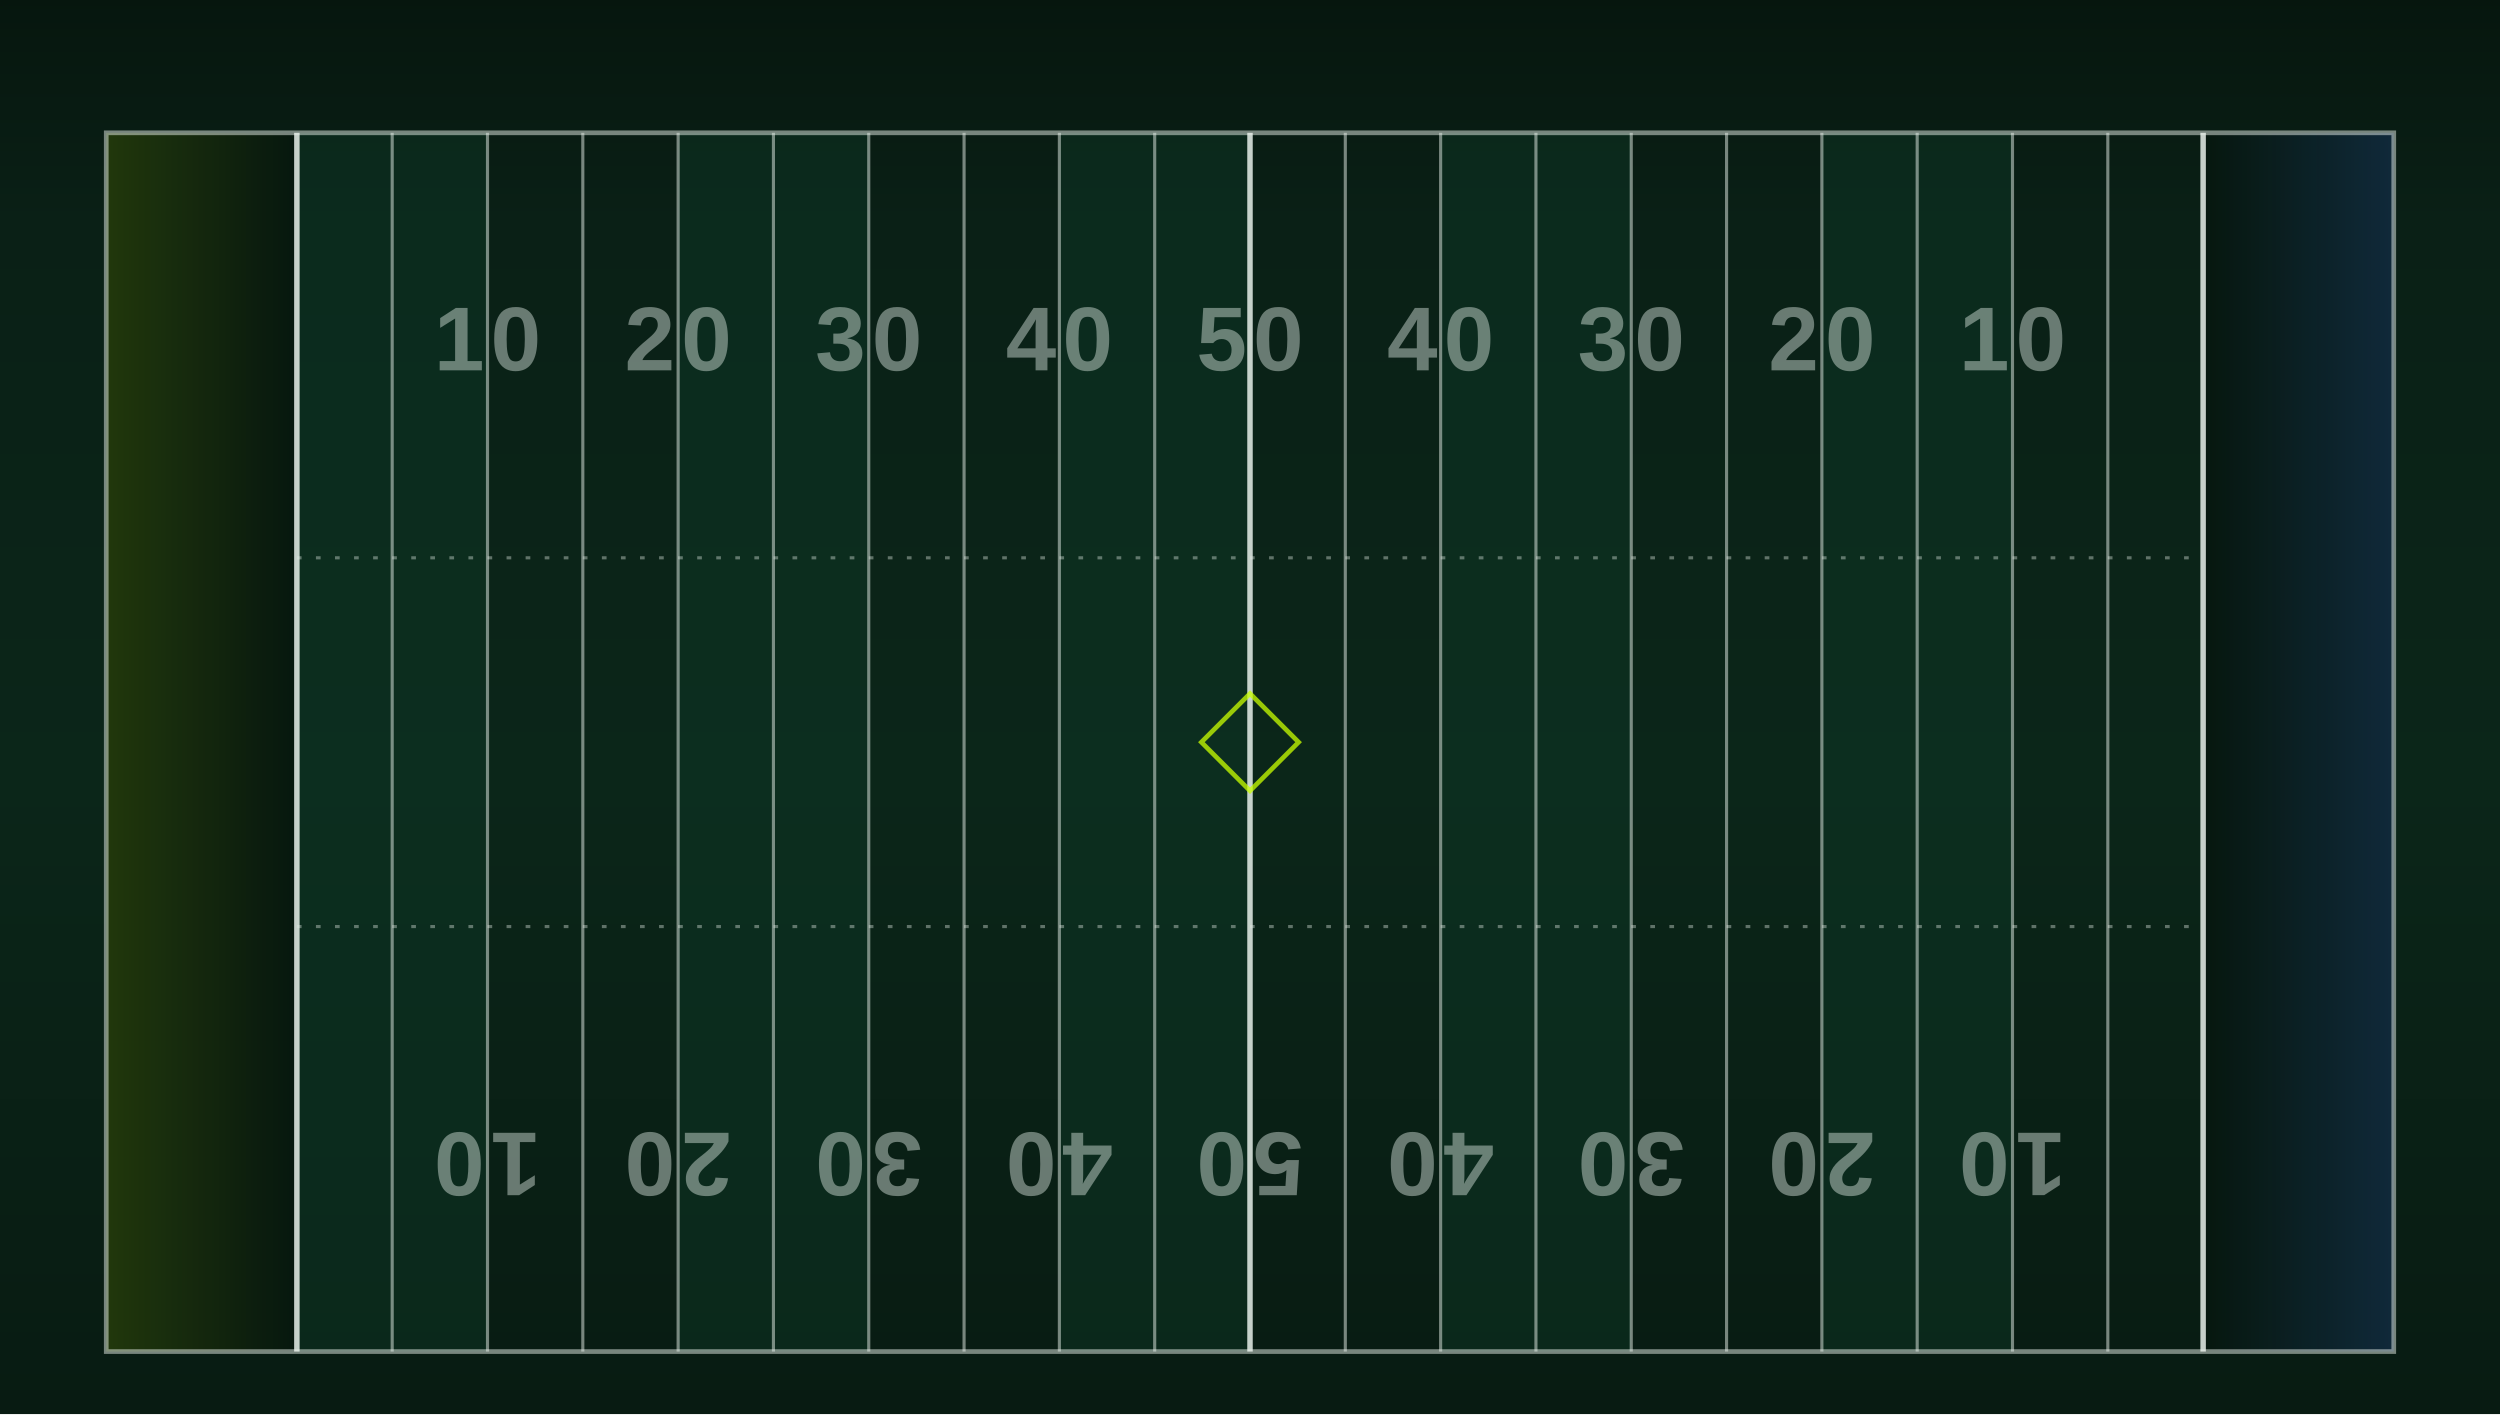
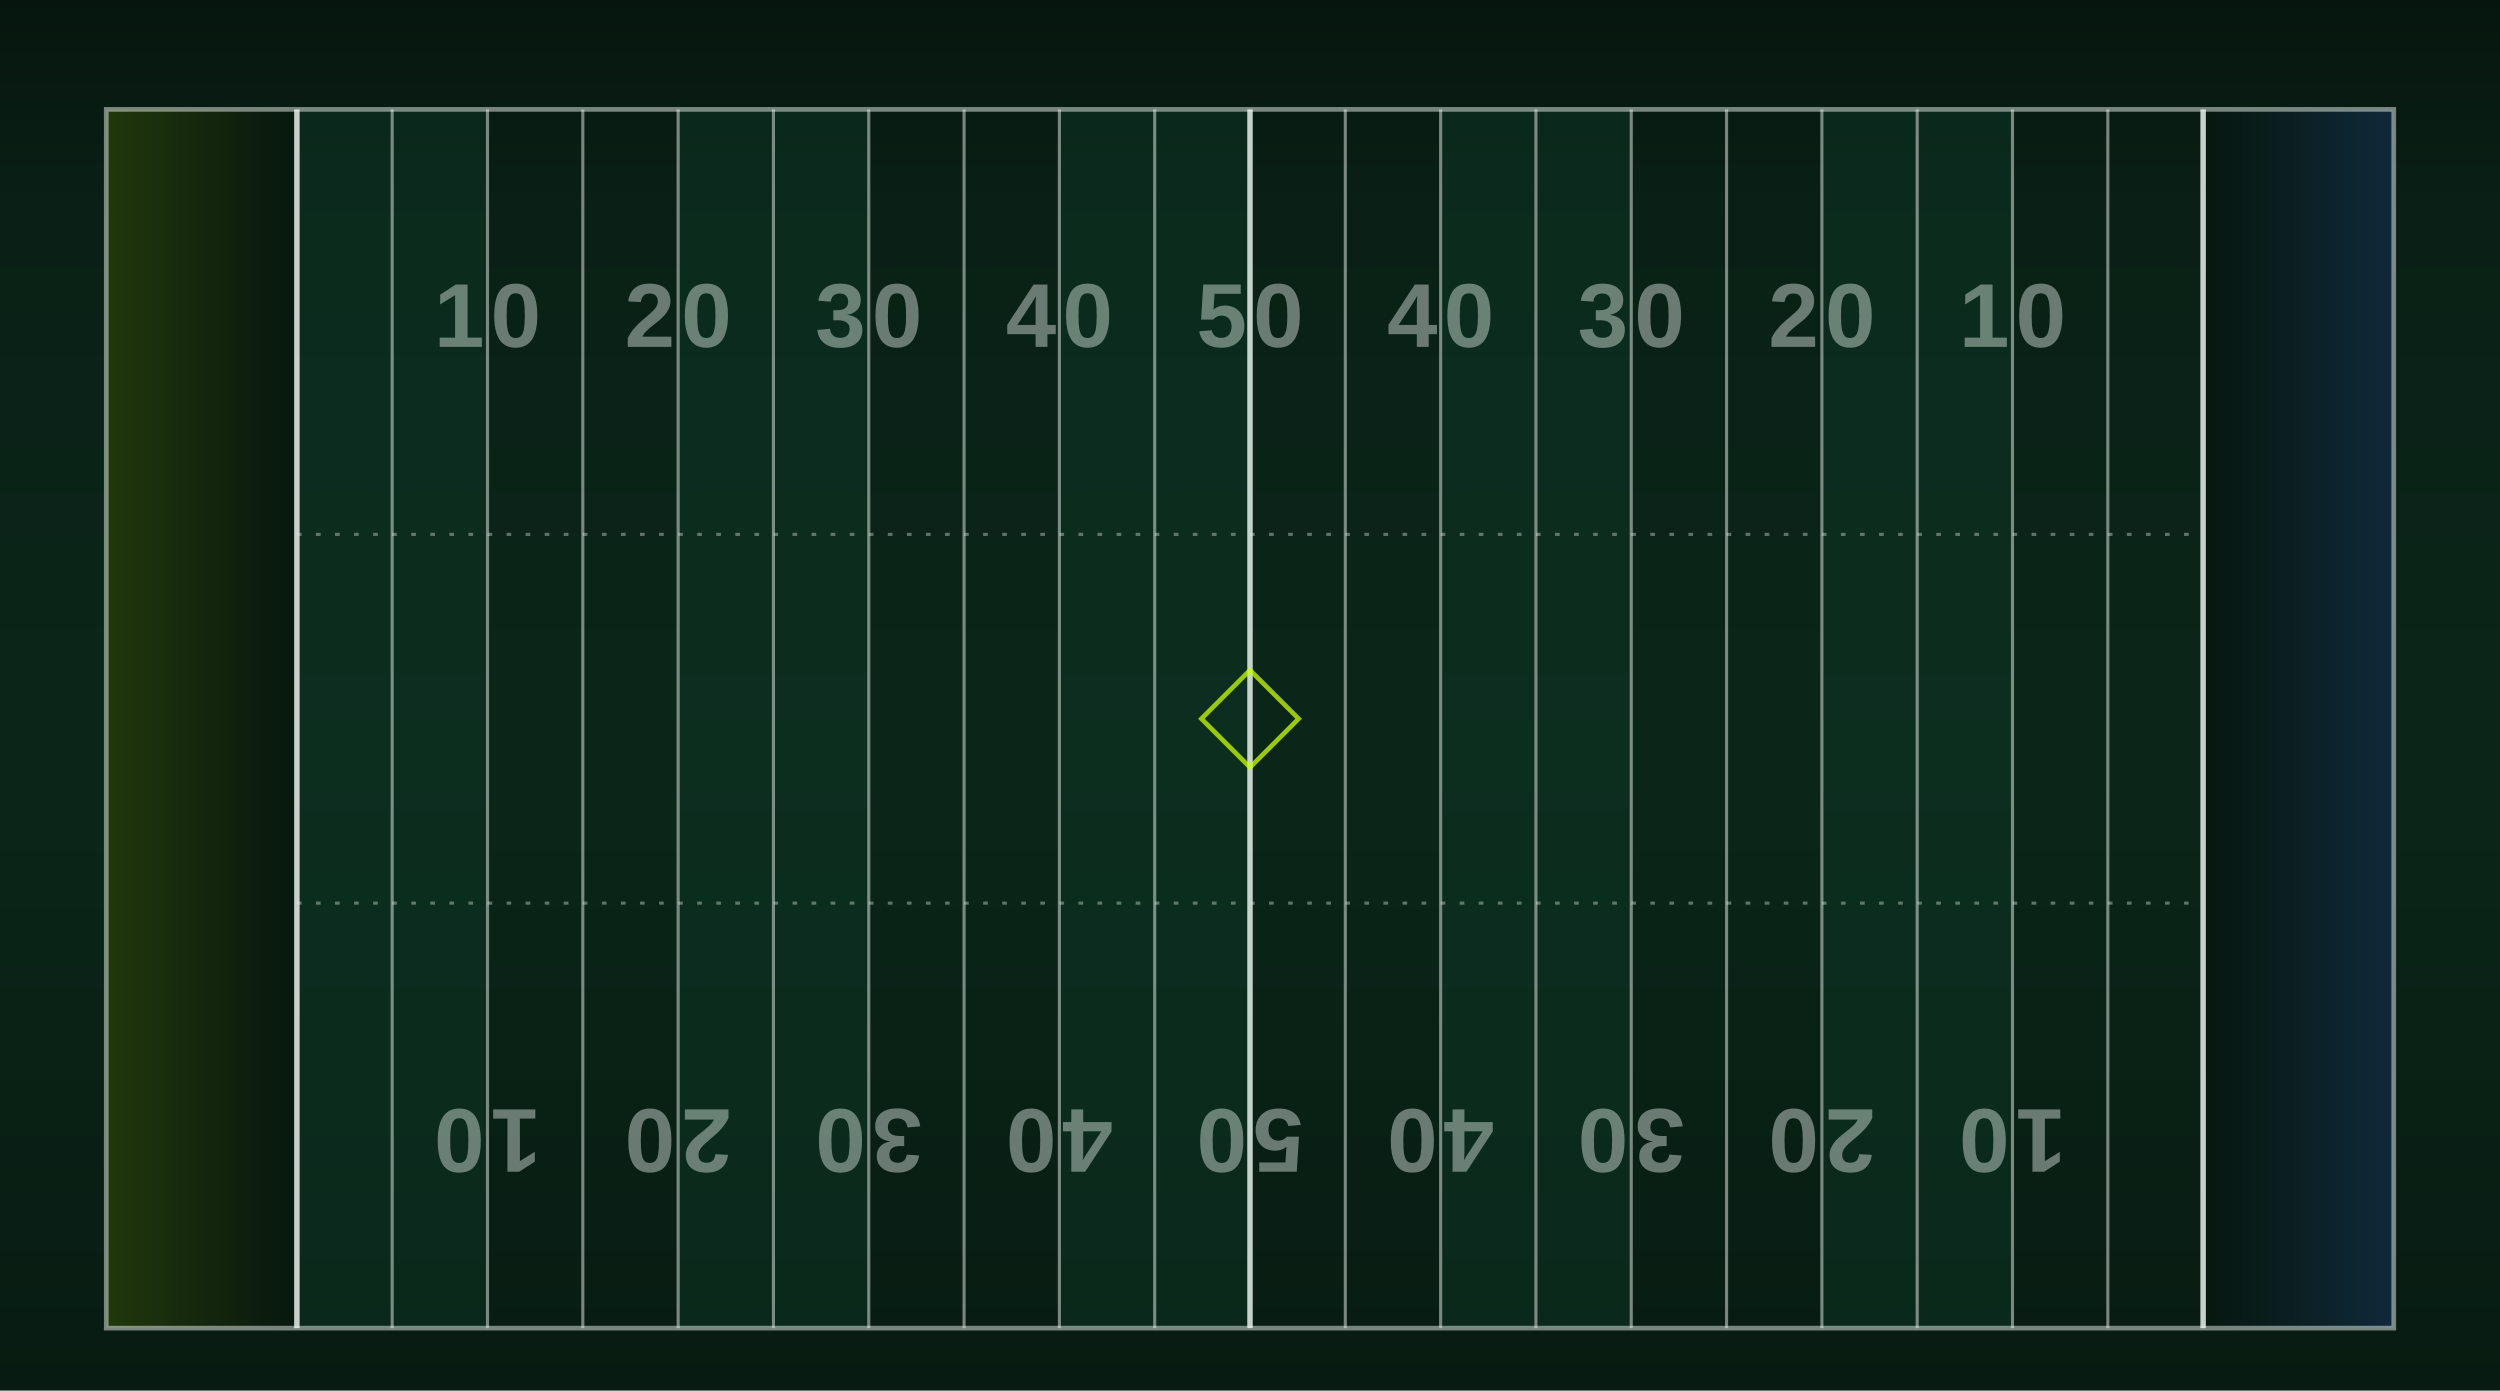
- <svg xmlns="http://www.w3.org/2000/svg" viewBox="0 0 1600 905" preserveAspectRatio="xMidYMid slice">
+ <svg xmlns="http://www.w3.org/2000/svg" viewBox="0 0 1600 890" preserveAspectRatio="xMidYMid slice">
  <defs>
    <linearGradient id="turf" x1="0" y1="0" x2="0" y2="1">
      <stop offset="0" stop-color="#06160e" />
      <stop offset="0.16" stop-color="#0a2016" />
      <stop offset="0.55" stop-color="#0b2619" />
      <stop offset="1" stop-color="#081b12" />
    </linearGradient>
    <linearGradient id="ezL" x1="0" y1="0" x2="1" y2="0">
      <stop offset="0" stop-color="#c9ff00" stop-opacity="0.14" />
      <stop offset="1" stop-color="#c9ff00" stop-opacity="0" />
    </linearGradient>
    <linearGradient id="ezR" x1="1" y1="0" x2="0" y2="0">
      <stop offset="0" stop-color="#3d7bff" stop-opacity="0.18" />
      <stop offset="1" stop-color="#3d7bff" stop-opacity="0" />
    </linearGradient>
  </defs>
-   <rect x="0" y="0" width="1600" height="905" fill="url(#turf)" />
-   <g transform="translate(0 25)">
+   <rect x="0" y="0" width="1600" height="890" fill="url(#turf)" />
+   <g transform="translate(0 10)">
    <g fill="#0f3826" fill-opacity="0.45">
      <rect x="190" y="60" width="122" height="780" />
      <rect x="434" y="60" width="122" height="780" />
      <rect x="678" y="60" width="122" height="780" />
      <rect x="922" y="60" width="122" height="780" />
      <rect x="1166" y="60" width="122" height="780" />
    </g>
    <rect x="68" y="60" width="122" height="780" fill="#06170e" />
    <rect x="1410" y="60" width="122" height="780" fill="#06170e" />
    <rect x="68" y="60" width="122" height="780" fill="url(#ezL)" />
    <rect x="1410" y="60" width="122" height="780" fill="url(#ezR)" />
    <rect x="68" y="60" width="1464" height="780" fill="none" stroke="#e8f0ea" stroke-opacity="0.5" stroke-width="3" />
    <g stroke="#e8f0ea" stroke-opacity="0.5" stroke-width="2">
      <line x1="251" y1="60" x2="251" y2="840" />
      <line x1="312" y1="60" x2="312" y2="840" />
      <line x1="373" y1="60" x2="373" y2="840" />
      <line x1="434" y1="60" x2="434" y2="840" />
      <line x1="495" y1="60" x2="495" y2="840" />
      <line x1="556" y1="60" x2="556" y2="840" />
      <line x1="617" y1="60" x2="617" y2="840" />
      <line x1="678" y1="60" x2="678" y2="840" />
      <line x1="739" y1="60" x2="739" y2="840" />
      <line x1="861" y1="60" x2="861" y2="840" />
      <line x1="922" y1="60" x2="922" y2="840" />
      <line x1="983" y1="60" x2="983" y2="840" />
      <line x1="1044" y1="60" x2="1044" y2="840" />
      <line x1="1105" y1="60" x2="1105" y2="840" />
      <line x1="1166" y1="60" x2="1166" y2="840" />
      <line x1="1227" y1="60" x2="1227" y2="840" />
      <line x1="1288" y1="60" x2="1288" y2="840" />
      <line x1="1349" y1="60" x2="1349" y2="840" />
    </g>
    <g stroke="#e8f0ea" stroke-opacity="0.85" stroke-width="3.5">
      <line x1="190" y1="60" x2="190" y2="840" />
      <line x1="1410" y1="60" x2="1410" y2="840" />
      <line x1="800" y1="60" x2="800" y2="840" />
    </g>
    <g stroke="#dfe9e2" stroke-opacity="0.4" stroke-width="2" stroke-dasharray="3 9.2">
      <line x1="190" y1="332" x2="1410" y2="332" />
      <line x1="190" y1="568" x2="1410" y2="568" />
    </g>
    <g fill="#dfe9e2" fill-opacity="0.45" font-family="'Arial Narrow', Arial, sans-serif" font-weight="700" font-size="58" text-anchor="middle" letter-spacing="4">
      <text x="312" y="212">10</text>
      <text x="434" y="212">20</text>
      <text x="556" y="212">30</text>
      <text x="678" y="212">40</text>
      <text x="800" y="212">50</text>
      <text x="922" y="212">40</text>
      <text x="1044" y="212">30</text>
      <text x="1166" y="212">20</text>
      <text x="1288" y="212">10</text>
    </g>
    <g fill="#dfe9e2" fill-opacity="0.45" font-family="'Arial Narrow', Arial, sans-serif" font-weight="700" font-size="58" text-anchor="middle" letter-spacing="4" transform="rotate(180 800 700)">
      <text x="312" y="700">10</text>
      <text x="434" y="700">20</text>
      <text x="556" y="700">30</text>
      <text x="678" y="700">40</text>
      <text x="800" y="700">50</text>
      <text x="922" y="700">40</text>
      <text x="1044" y="700">30</text>
      <text x="1166" y="700">20</text>
      <text x="1288" y="700">10</text>
    </g>
    <g transform="translate(800 450) rotate(45)">
      <rect x="-22" y="-22" width="44" height="44" fill="none" stroke="#c9ff00" stroke-opacity="0.75" stroke-width="3" />
    </g>
  </g>
</svg>
